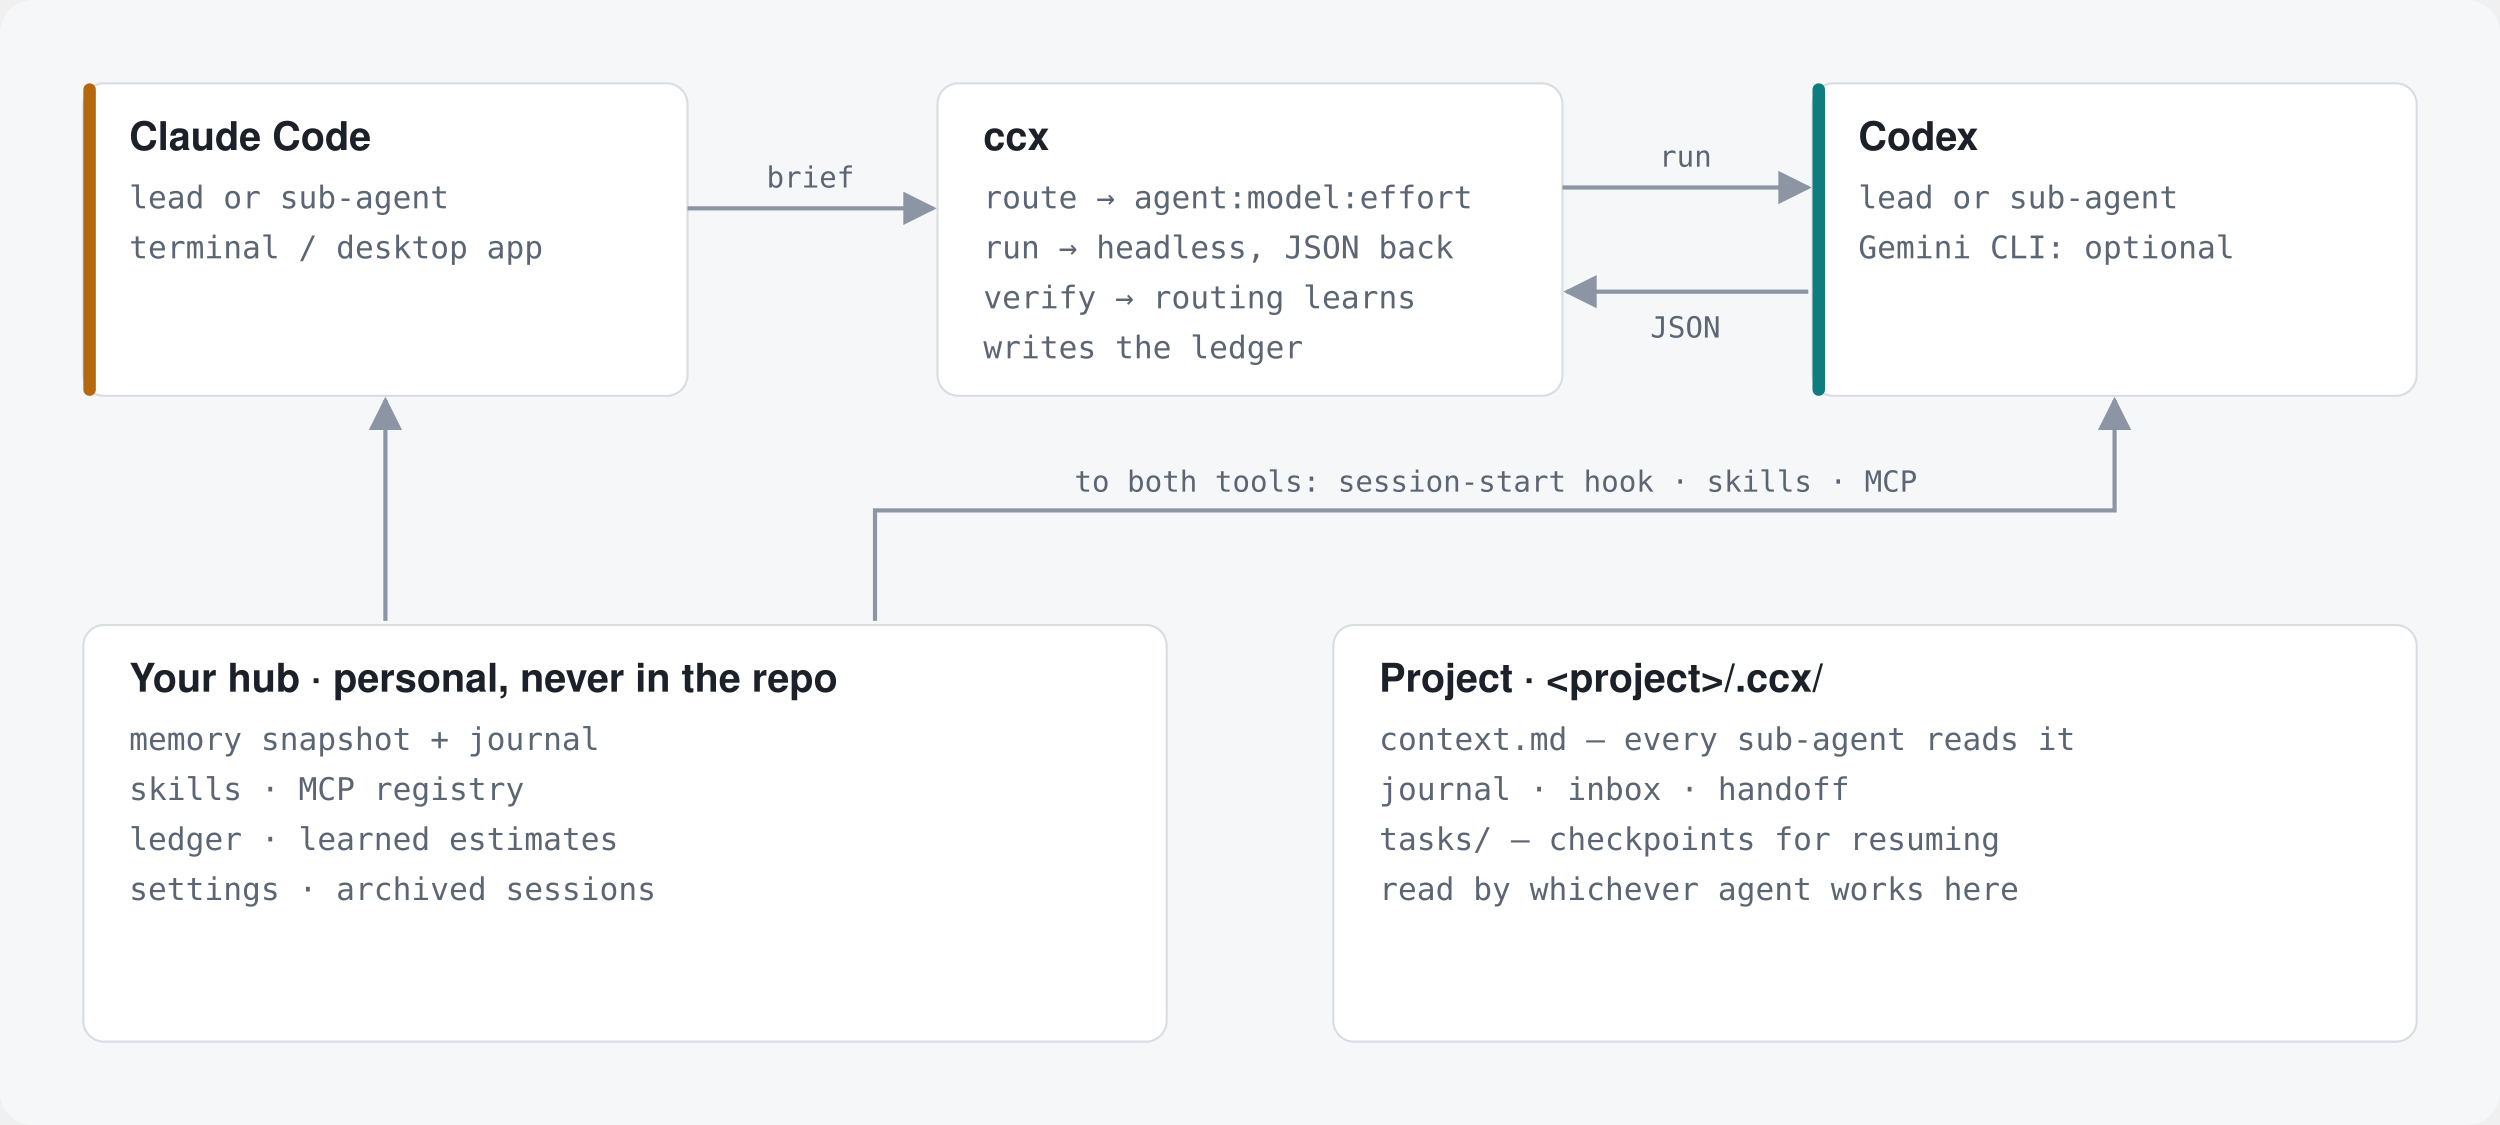
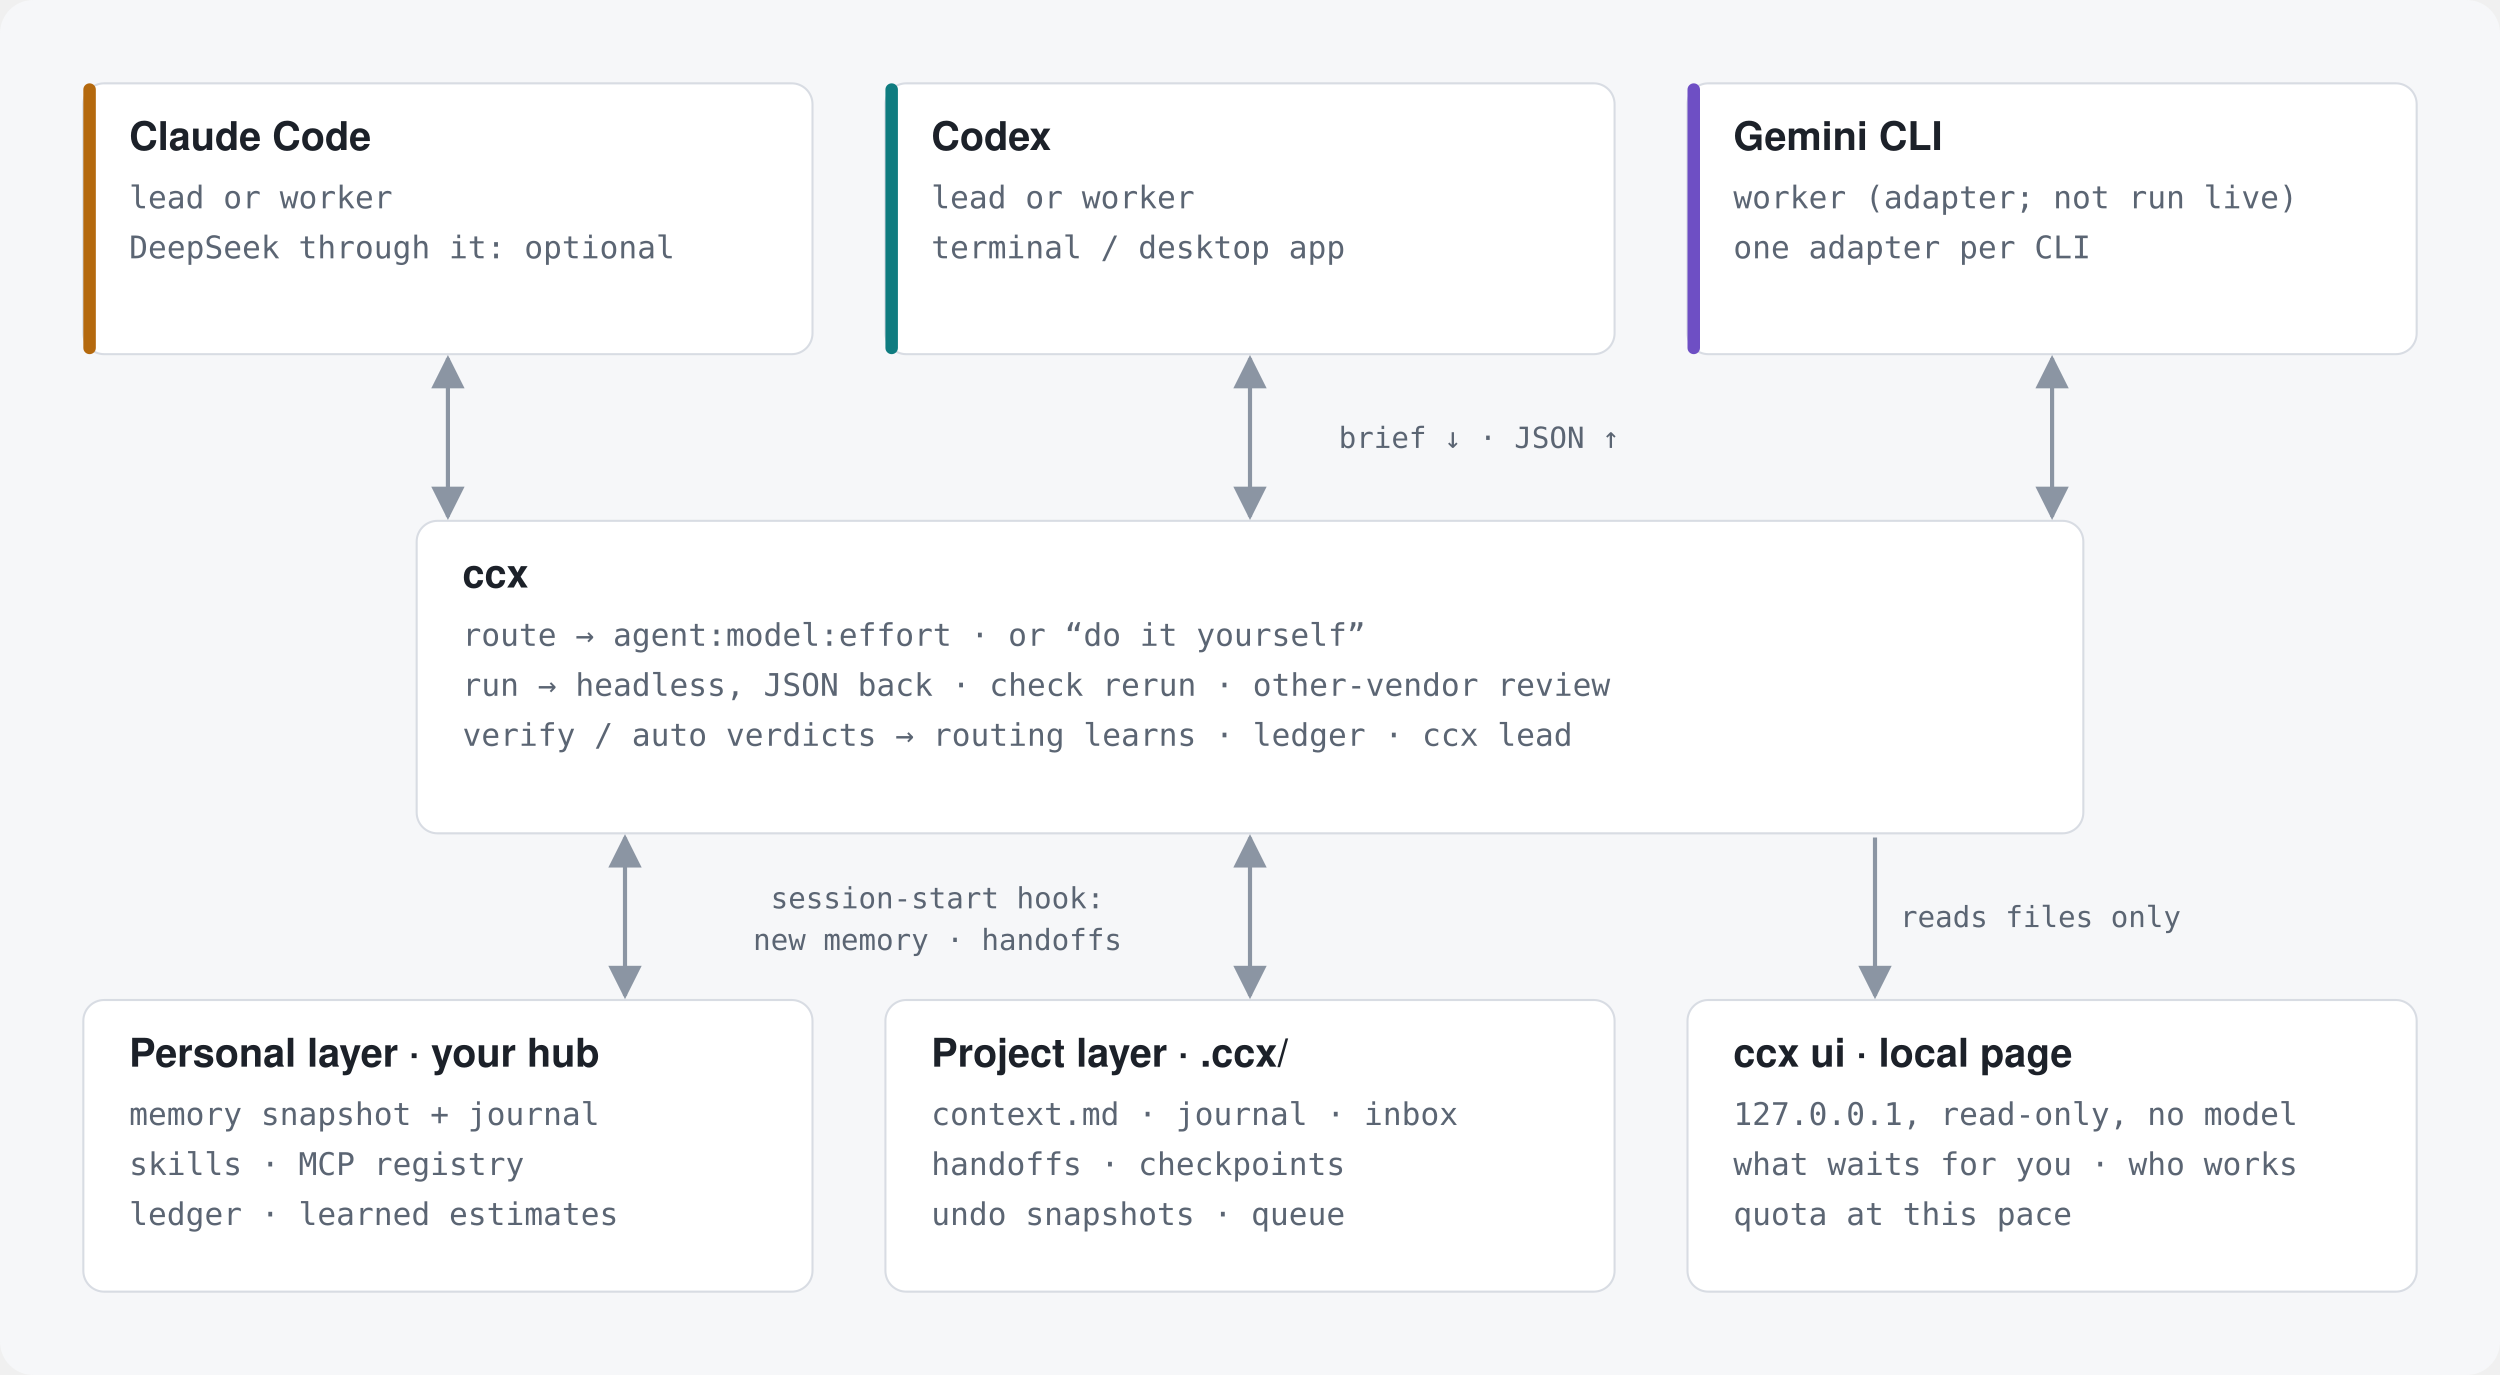
- <svg xmlns="http://www.w3.org/2000/svg" viewBox="0 0 1200 540" width="1200" height="540" role="img" aria-labelledby="t d">
+ <svg xmlns="http://www.w3.org/2000/svg" viewBox="0 0 1200 660" width="1200" height="660" role="img" aria-labelledby="t d">
  <defs>
    <marker id="a" viewBox="0 0 10 10" refX="9" refY="5" markerWidth="8" markerHeight="8" orient="auto-start-reverse">
      <path d="M0 0 L10 5 L0 10 z" fill="#8b95a3" />
    </marker>
  </defs>
-   <rect width="1200" height="540" rx="16" fill="#f6f7f9" />
-   <rect x="40" y="40" width="290" height="150" rx="10" fill="#ffffff" stroke="#d8dce3" />
-   <rect x="40" y="40" width="6" height="150" rx="3" fill="#b4690e" />
+   <rect width="1200" height="660" rx="16" fill="#f6f7f9" />
+   <rect x="40" y="40" width="350" height="130" rx="10" fill="#ffffff" stroke="#d8dce3" />
+   <rect x="40" y="40" width="6" height="130" rx="3" fill="#b4690e" />
  <text x="62" y="72" font-size="19" font-weight="600" fill="#1c2129" font-family="-apple-system,&quot;Segoe UI&quot;,Helvetica,Arial,sans-serif">Claude Code</text>
-   <text x="62" y="100" font-size="15" fill="#5b6573" font-family="ui-monospace,SFMono-Regular,&quot;Cascadia Mono&quot;,Menlo,Consolas,monospace">lead or sub-agent</text>
-   <text x="62" y="124" font-size="15" fill="#5b6573" font-family="ui-monospace,SFMono-Regular,&quot;Cascadia Mono&quot;,Menlo,Consolas,monospace">terminal / desktop app</text>
-   <rect x="870" y="40" width="290" height="150" rx="10" fill="#ffffff" stroke="#d8dce3" />
-   <rect x="870" y="40" width="6" height="150" rx="3" fill="#0f7c80" />
-   <text x="892" y="72" font-size="19" font-weight="600" fill="#1c2129" font-family="-apple-system,&quot;Segoe UI&quot;,Helvetica,Arial,sans-serif">Codex</text>
-   <text x="892" y="100" font-size="15" fill="#5b6573" font-family="ui-monospace,SFMono-Regular,&quot;Cascadia Mono&quot;,Menlo,Consolas,monospace">lead or sub-agent</text>
-   <text x="892" y="124" font-size="15" fill="#5b6573" font-family="ui-monospace,SFMono-Regular,&quot;Cascadia Mono&quot;,Menlo,Consolas,monospace">Gemini CLI: optional</text>
-   <rect x="450" y="40" width="300" height="150" rx="10" fill="#ffffff" stroke="#d8dce3" />
-   <text x="472" y="72" font-size="19" font-weight="600" fill="#1c2129" font-family="-apple-system,&quot;Segoe UI&quot;,Helvetica,Arial,sans-serif">ccx</text>
-   <text x="472" y="100" font-size="15" fill="#5b6573" font-family="ui-monospace,SFMono-Regular,&quot;Cascadia Mono&quot;,Menlo,Consolas,monospace">route → agent:model:effort</text>
-   <text x="472" y="124" font-size="15" fill="#5b6573" font-family="ui-monospace,SFMono-Regular,&quot;Cascadia Mono&quot;,Menlo,Consolas,monospace">run → headless, JSON back</text>
-   <text x="472" y="148" font-size="15" fill="#5b6573" font-family="ui-monospace,SFMono-Regular,&quot;Cascadia Mono&quot;,Menlo,Consolas,monospace">verify → routing learns</text>
-   <text x="472" y="172" font-size="15" fill="#5b6573" font-family="ui-monospace,SFMono-Regular,&quot;Cascadia Mono&quot;,Menlo,Consolas,monospace">writes the ledger</text>
-   <rect x="40" y="300" width="520" height="200" rx="10" fill="#ffffff" stroke="#d8dce3" />
-   <text x="62" y="332" font-size="19" font-weight="600" fill="#1c2129" font-family="-apple-system,&quot;Segoe UI&quot;,Helvetica,Arial,sans-serif">Your hub · personal, never in the repo</text>
-   <text x="62" y="360" font-size="15" fill="#5b6573" font-family="ui-monospace,SFMono-Regular,&quot;Cascadia Mono&quot;,Menlo,Consolas,monospace">memory snapshot + journal</text>
-   <text x="62" y="384" font-size="15" fill="#5b6573" font-family="ui-monospace,SFMono-Regular,&quot;Cascadia Mono&quot;,Menlo,Consolas,monospace">skills · MCP registry</text>
-   <text x="62" y="408" font-size="15" fill="#5b6573" font-family="ui-monospace,SFMono-Regular,&quot;Cascadia Mono&quot;,Menlo,Consolas,monospace">ledger · learned estimates</text>
-   <text x="62" y="432" font-size="15" fill="#5b6573" font-family="ui-monospace,SFMono-Regular,&quot;Cascadia Mono&quot;,Menlo,Consolas,monospace">settings · archived sessions</text>
-   <rect x="640" y="300" width="520" height="200" rx="10" fill="#ffffff" stroke="#d8dce3" />
-   <text x="662" y="332" font-size="19" font-weight="600" fill="#1c2129" font-family="-apple-system,&quot;Segoe UI&quot;,Helvetica,Arial,sans-serif">Project · &lt;project&gt;/.ccx/</text>
-   <text x="662" y="360" font-size="15" fill="#5b6573" font-family="ui-monospace,SFMono-Regular,&quot;Cascadia Mono&quot;,Menlo,Consolas,monospace">context.md — every sub-agent reads it</text>
-   <text x="662" y="384" font-size="15" fill="#5b6573" font-family="ui-monospace,SFMono-Regular,&quot;Cascadia Mono&quot;,Menlo,Consolas,monospace">journal · inbox · handoff</text>
-   <text x="662" y="408" font-size="15" fill="#5b6573" font-family="ui-monospace,SFMono-Regular,&quot;Cascadia Mono&quot;,Menlo,Consolas,monospace">tasks/ — checkpoints for resuming</text>
-   <text x="662" y="432" font-size="15" fill="#5b6573" font-family="ui-monospace,SFMono-Regular,&quot;Cascadia Mono&quot;,Menlo,Consolas,monospace">read by whichever agent works here</text>
-   <path d="M330 100 H 448" stroke="#8b95a3" stroke-width="2" fill="none" marker-end="url(#a)" />
-   <text x="389" y="90" font-size="14" fill="#5b6573" font-family="ui-monospace,SFMono-Regular,&quot;Cascadia Mono&quot;,Menlo,Consolas,monospace" text-anchor="middle">brief</text>
-   <path d="M750 90 H 868" stroke="#8b95a3" stroke-width="2" fill="none" marker-end="url(#a)" />
-   <text x="809" y="80" font-size="14" fill="#5b6573" font-family="ui-monospace,SFMono-Regular,&quot;Cascadia Mono&quot;,Menlo,Consolas,monospace" text-anchor="middle">run</text>
-   <path d="M868 140 H 752" stroke="#8b95a3" stroke-width="2" fill="none" marker-end="url(#a)" />
-   <text x="809" y="162" font-size="14" fill="#5b6573" font-family="ui-monospace,SFMono-Regular,&quot;Cascadia Mono&quot;,Menlo,Consolas,monospace" text-anchor="middle">JSON</text>
-   <path d="M185 298 V 192" stroke="#8b95a3" stroke-width="2" fill="none" marker-end="url(#a)" />
-   <path d="M420 298 V 245 H 1015 V 192" stroke="#8b95a3" stroke-width="2" fill="none" marker-end="url(#a)" />
-   <text x="718" y="236" font-size="14" fill="#5b6573" font-family="ui-monospace,SFMono-Regular,&quot;Cascadia Mono&quot;,Menlo,Consolas,monospace" text-anchor="middle">to both tools: session-start hook · skills · MCP</text>
+   <text x="62" y="100" font-size="15" fill="#5b6573" font-family="ui-monospace,SFMono-Regular,&quot;Cascadia Mono&quot;,Menlo,Consolas,monospace">lead or worker</text>
+   <text x="62" y="124" font-size="15" fill="#5b6573" font-family="ui-monospace,SFMono-Regular,&quot;Cascadia Mono&quot;,Menlo,Consolas,monospace">DeepSeek through it: optional</text>
+   <rect x="425" y="40" width="350" height="130" rx="10" fill="#ffffff" stroke="#d8dce3" />
+   <rect x="425" y="40" width="6" height="130" rx="3" fill="#0f7c80" />
+   <text x="447" y="72" font-size="19" font-weight="600" fill="#1c2129" font-family="-apple-system,&quot;Segoe UI&quot;,Helvetica,Arial,sans-serif">Codex</text>
+   <text x="447" y="100" font-size="15" fill="#5b6573" font-family="ui-monospace,SFMono-Regular,&quot;Cascadia Mono&quot;,Menlo,Consolas,monospace">lead or worker</text>
+   <text x="447" y="124" font-size="15" fill="#5b6573" font-family="ui-monospace,SFMono-Regular,&quot;Cascadia Mono&quot;,Menlo,Consolas,monospace">terminal / desktop app</text>
+   <rect x="810" y="40" width="350" height="130" rx="10" fill="#ffffff" stroke="#d8dce3" />
+   <rect x="810" y="40" width="6" height="130" rx="3" fill="#6e4fc4" />
+   <text x="832" y="72" font-size="19" font-weight="600" fill="#1c2129" font-family="-apple-system,&quot;Segoe UI&quot;,Helvetica,Arial,sans-serif">Gemini CLI</text>
+   <text x="832" y="100" font-size="15" fill="#5b6573" font-family="ui-monospace,SFMono-Regular,&quot;Cascadia Mono&quot;,Menlo,Consolas,monospace">worker (adapter; not run live)</text>
+   <text x="832" y="124" font-size="15" fill="#5b6573" font-family="ui-monospace,SFMono-Regular,&quot;Cascadia Mono&quot;,Menlo,Consolas,monospace">one adapter per CLI</text>
+   <rect x="200" y="250" width="800" height="150" rx="10" fill="#ffffff" stroke="#d8dce3" />
+   <text x="222" y="282" font-size="19" font-weight="600" fill="#1c2129" font-family="-apple-system,&quot;Segoe UI&quot;,Helvetica,Arial,sans-serif">ccx</text>
+   <text x="222" y="310" font-size="15" fill="#5b6573" font-family="ui-monospace,SFMono-Regular,&quot;Cascadia Mono&quot;,Menlo,Consolas,monospace">route → agent:model:effort · or “do it yourself”</text>
+   <text x="222" y="334" font-size="15" fill="#5b6573" font-family="ui-monospace,SFMono-Regular,&quot;Cascadia Mono&quot;,Menlo,Consolas,monospace">run → headless, JSON back · check rerun · other-vendor review</text>
+   <text x="222" y="358" font-size="15" fill="#5b6573" font-family="ui-monospace,SFMono-Regular,&quot;Cascadia Mono&quot;,Menlo,Consolas,monospace">verify / auto verdicts → routing learns · ledger · ccx lead</text>
+   <rect x="40" y="480" width="350" height="140" rx="10" fill="#ffffff" stroke="#d8dce3" />
+   <text x="62" y="512" font-size="19" font-weight="600" fill="#1c2129" font-family="-apple-system,&quot;Segoe UI&quot;,Helvetica,Arial,sans-serif">Personal layer · your hub</text>
+   <text x="62" y="540" font-size="15" fill="#5b6573" font-family="ui-monospace,SFMono-Regular,&quot;Cascadia Mono&quot;,Menlo,Consolas,monospace">memory snapshot + journal</text>
+   <text x="62" y="564" font-size="15" fill="#5b6573" font-family="ui-monospace,SFMono-Regular,&quot;Cascadia Mono&quot;,Menlo,Consolas,monospace">skills · MCP registry</text>
+   <text x="62" y="588" font-size="15" fill="#5b6573" font-family="ui-monospace,SFMono-Regular,&quot;Cascadia Mono&quot;,Menlo,Consolas,monospace">ledger · learned estimates</text>
+   <rect x="425" y="480" width="350" height="140" rx="10" fill="#ffffff" stroke="#d8dce3" />
+   <text x="447" y="512" font-size="19" font-weight="600" fill="#1c2129" font-family="-apple-system,&quot;Segoe UI&quot;,Helvetica,Arial,sans-serif">Project layer · .ccx/</text>
+   <text x="447" y="540" font-size="15" fill="#5b6573" font-family="ui-monospace,SFMono-Regular,&quot;Cascadia Mono&quot;,Menlo,Consolas,monospace">context.md · journal · inbox</text>
+   <text x="447" y="564" font-size="15" fill="#5b6573" font-family="ui-monospace,SFMono-Regular,&quot;Cascadia Mono&quot;,Menlo,Consolas,monospace">handoffs · checkpoints</text>
+   <text x="447" y="588" font-size="15" fill="#5b6573" font-family="ui-monospace,SFMono-Regular,&quot;Cascadia Mono&quot;,Menlo,Consolas,monospace">undo snapshots · queue</text>
+   <rect x="810" y="480" width="350" height="140" rx="10" fill="#ffffff" stroke="#d8dce3" />
+   <text x="832" y="512" font-size="19" font-weight="600" fill="#1c2129" font-family="-apple-system,&quot;Segoe UI&quot;,Helvetica,Arial,sans-serif">ccx ui · local page</text>
+   <text x="832" y="540" font-size="15" fill="#5b6573" font-family="ui-monospace,SFMono-Regular,&quot;Cascadia Mono&quot;,Menlo,Consolas,monospace">127.0.0.1, read-only, no model</text>
+   <text x="832" y="564" font-size="15" fill="#5b6573" font-family="ui-monospace,SFMono-Regular,&quot;Cascadia Mono&quot;,Menlo,Consolas,monospace">what waits for you · who works</text>
+   <text x="832" y="588" font-size="15" fill="#5b6573" font-family="ui-monospace,SFMono-Regular,&quot;Cascadia Mono&quot;,Menlo,Consolas,monospace">quota at this pace</text>
+   <path d="M215 172 V 248" stroke="#8b95a3" stroke-width="2" fill="none" marker-end="url(#a)" marker-start="url(#a)" />
+   <path d="M600 172 V 248" stroke="#8b95a3" stroke-width="2" fill="none" marker-end="url(#a)" marker-start="url(#a)" />
+   <path d="M985 172 V 248" stroke="#8b95a3" stroke-width="2" fill="none" marker-end="url(#a)" marker-start="url(#a)" />
+   <text x="600" y="215" font-size="14" fill="#5b6573" font-family="ui-monospace,SFMono-Regular,&quot;Cascadia Mono&quot;,Menlo,Consolas,monospace" text-anchor="middle" dx="110">brief ↓ · JSON ↑</text>
+   <path d="M300 402 V 478" stroke="#8b95a3" stroke-width="2" fill="none" marker-end="url(#a)" marker-start="url(#a)" />
+   <path d="M600 402 V 478" stroke="#8b95a3" stroke-width="2" fill="none" marker-end="url(#a)" marker-start="url(#a)" />
+   <path d="M900 402 V 478" stroke="#8b95a3" stroke-width="2" fill="none" marker-end="url(#a)" />
+   <text x="450" y="436" font-size="14" fill="#5b6573" font-family="ui-monospace,SFMono-Regular,&quot;Cascadia Mono&quot;,Menlo,Consolas,monospace" text-anchor="middle">session-start hook:</text>
+   <text x="450" y="456" font-size="14" fill="#5b6573" font-family="ui-monospace,SFMono-Regular,&quot;Cascadia Mono&quot;,Menlo,Consolas,monospace" text-anchor="middle">new memory · handoffs</text>
+   <text x="900" y="445" font-size="14" fill="#5b6573" font-family="ui-monospace,SFMono-Regular,&quot;Cascadia Mono&quot;,Menlo,Consolas,monospace" dx="12">reads files only</text>
</svg>
